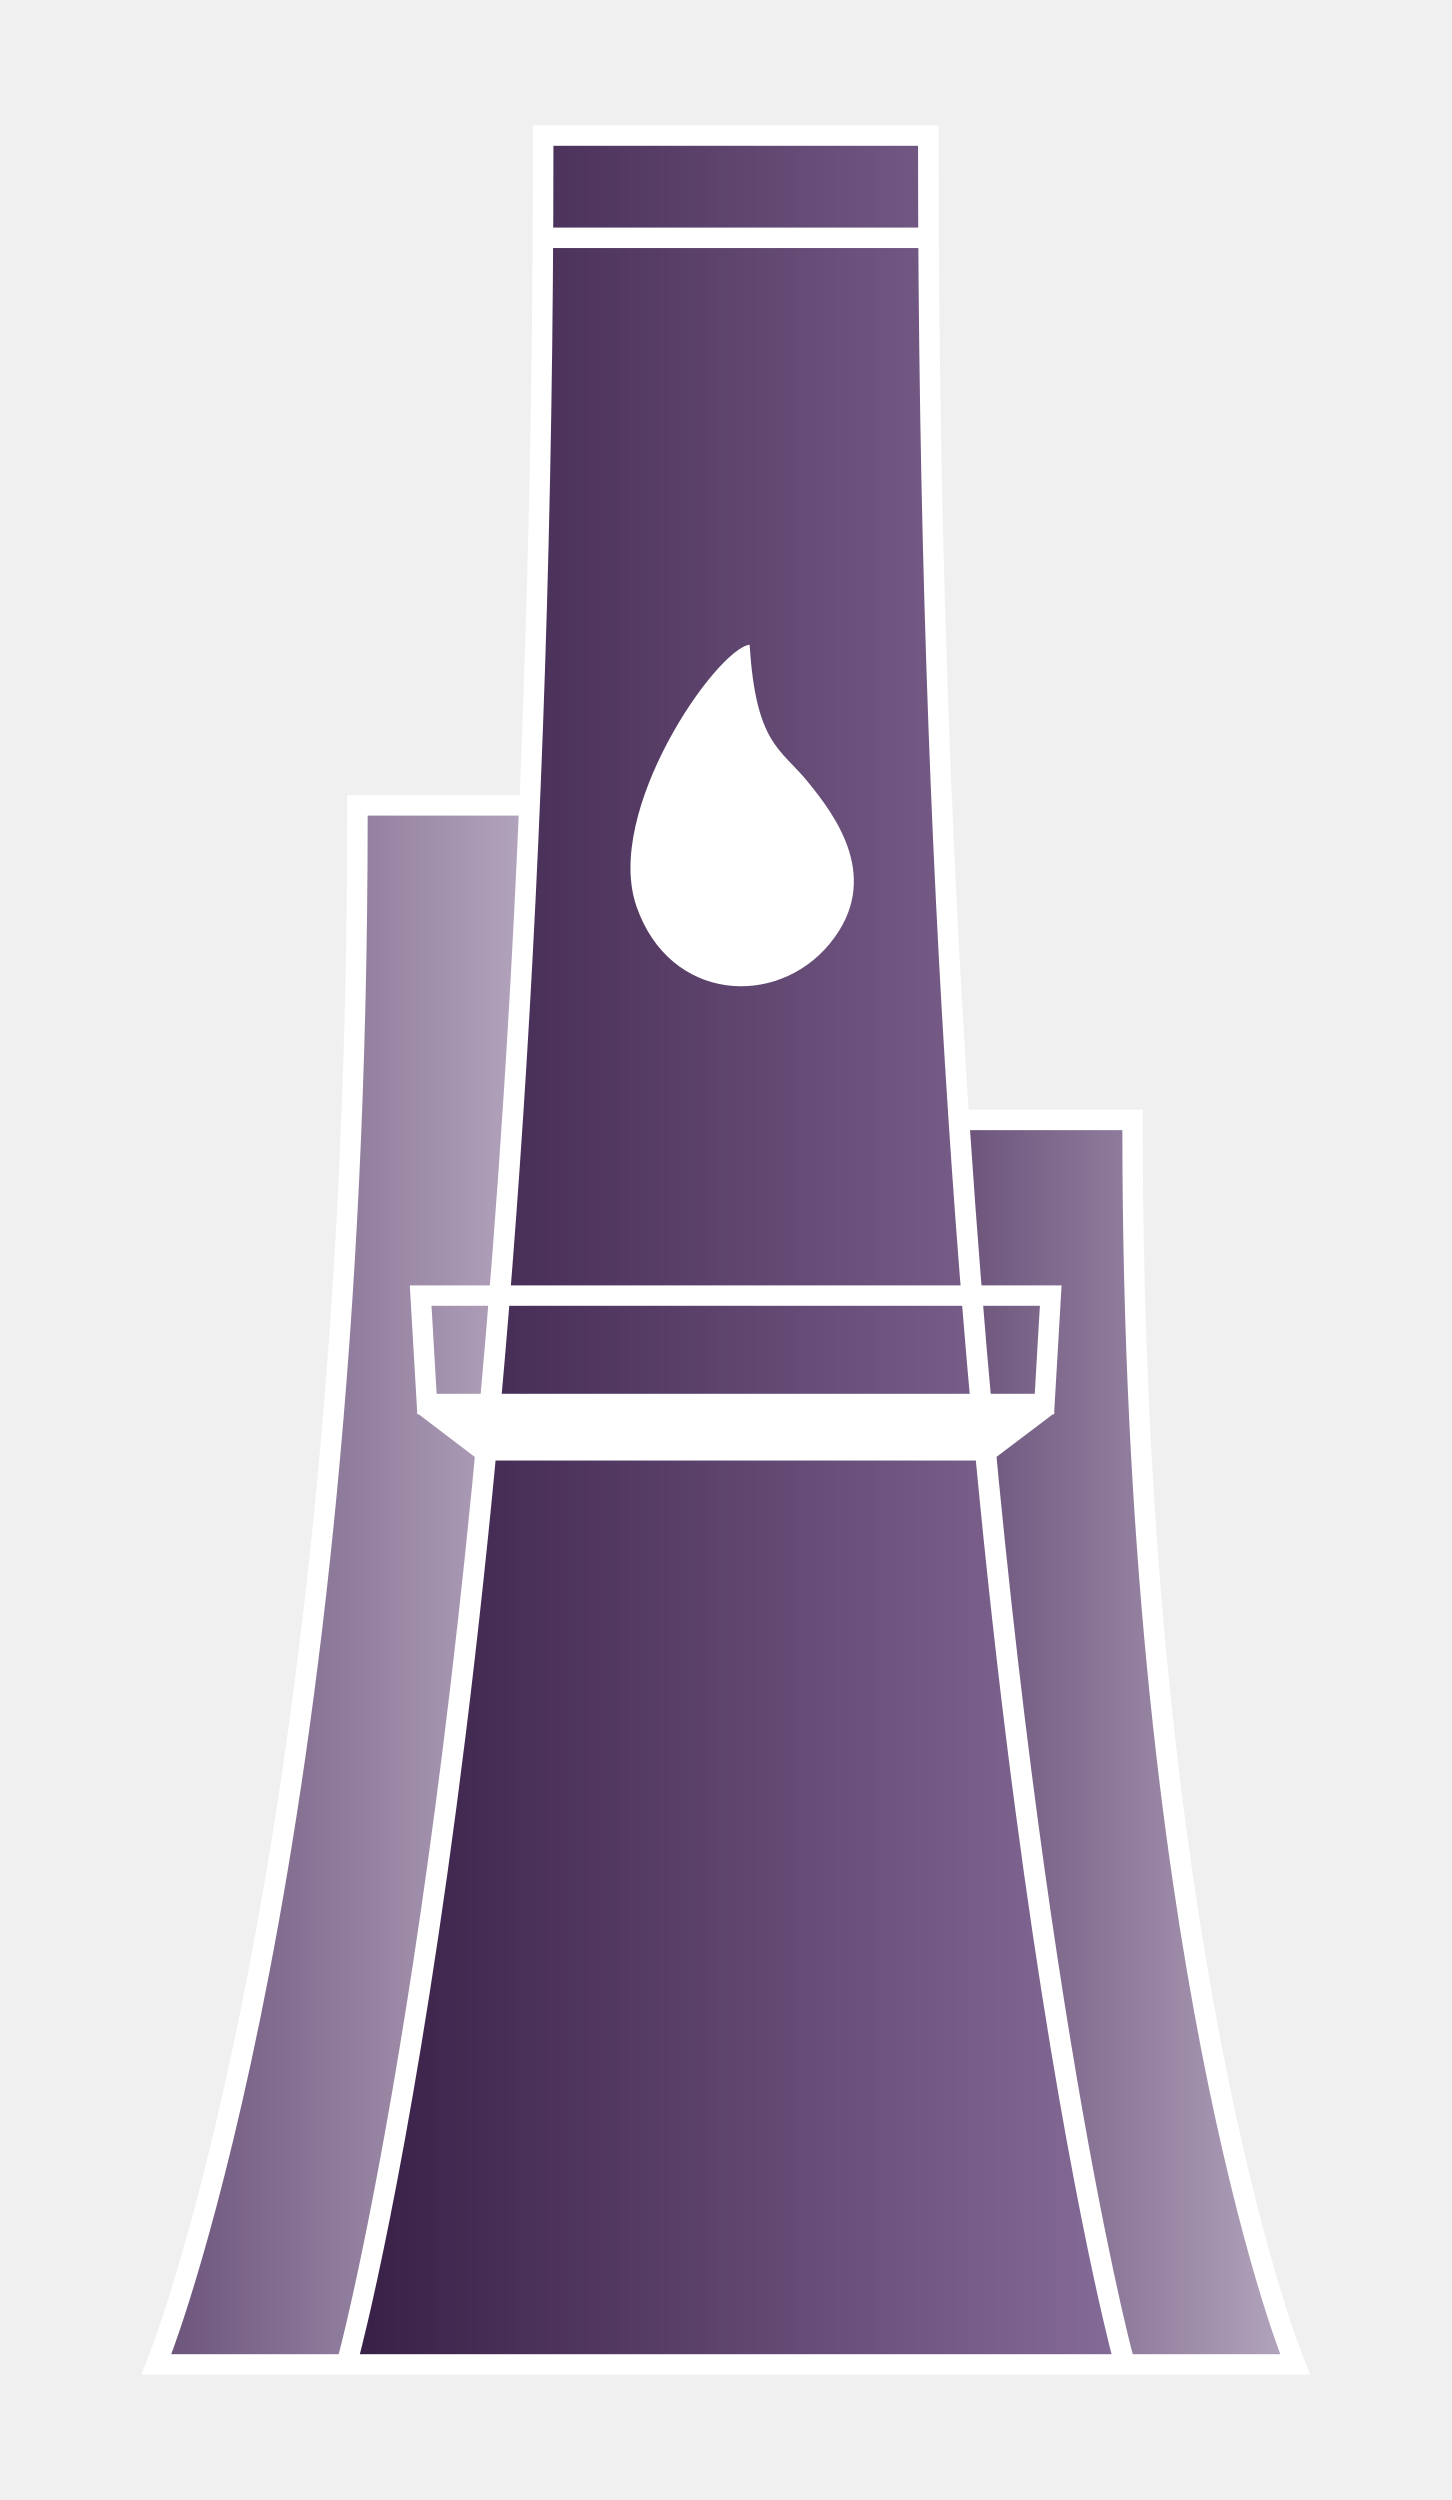
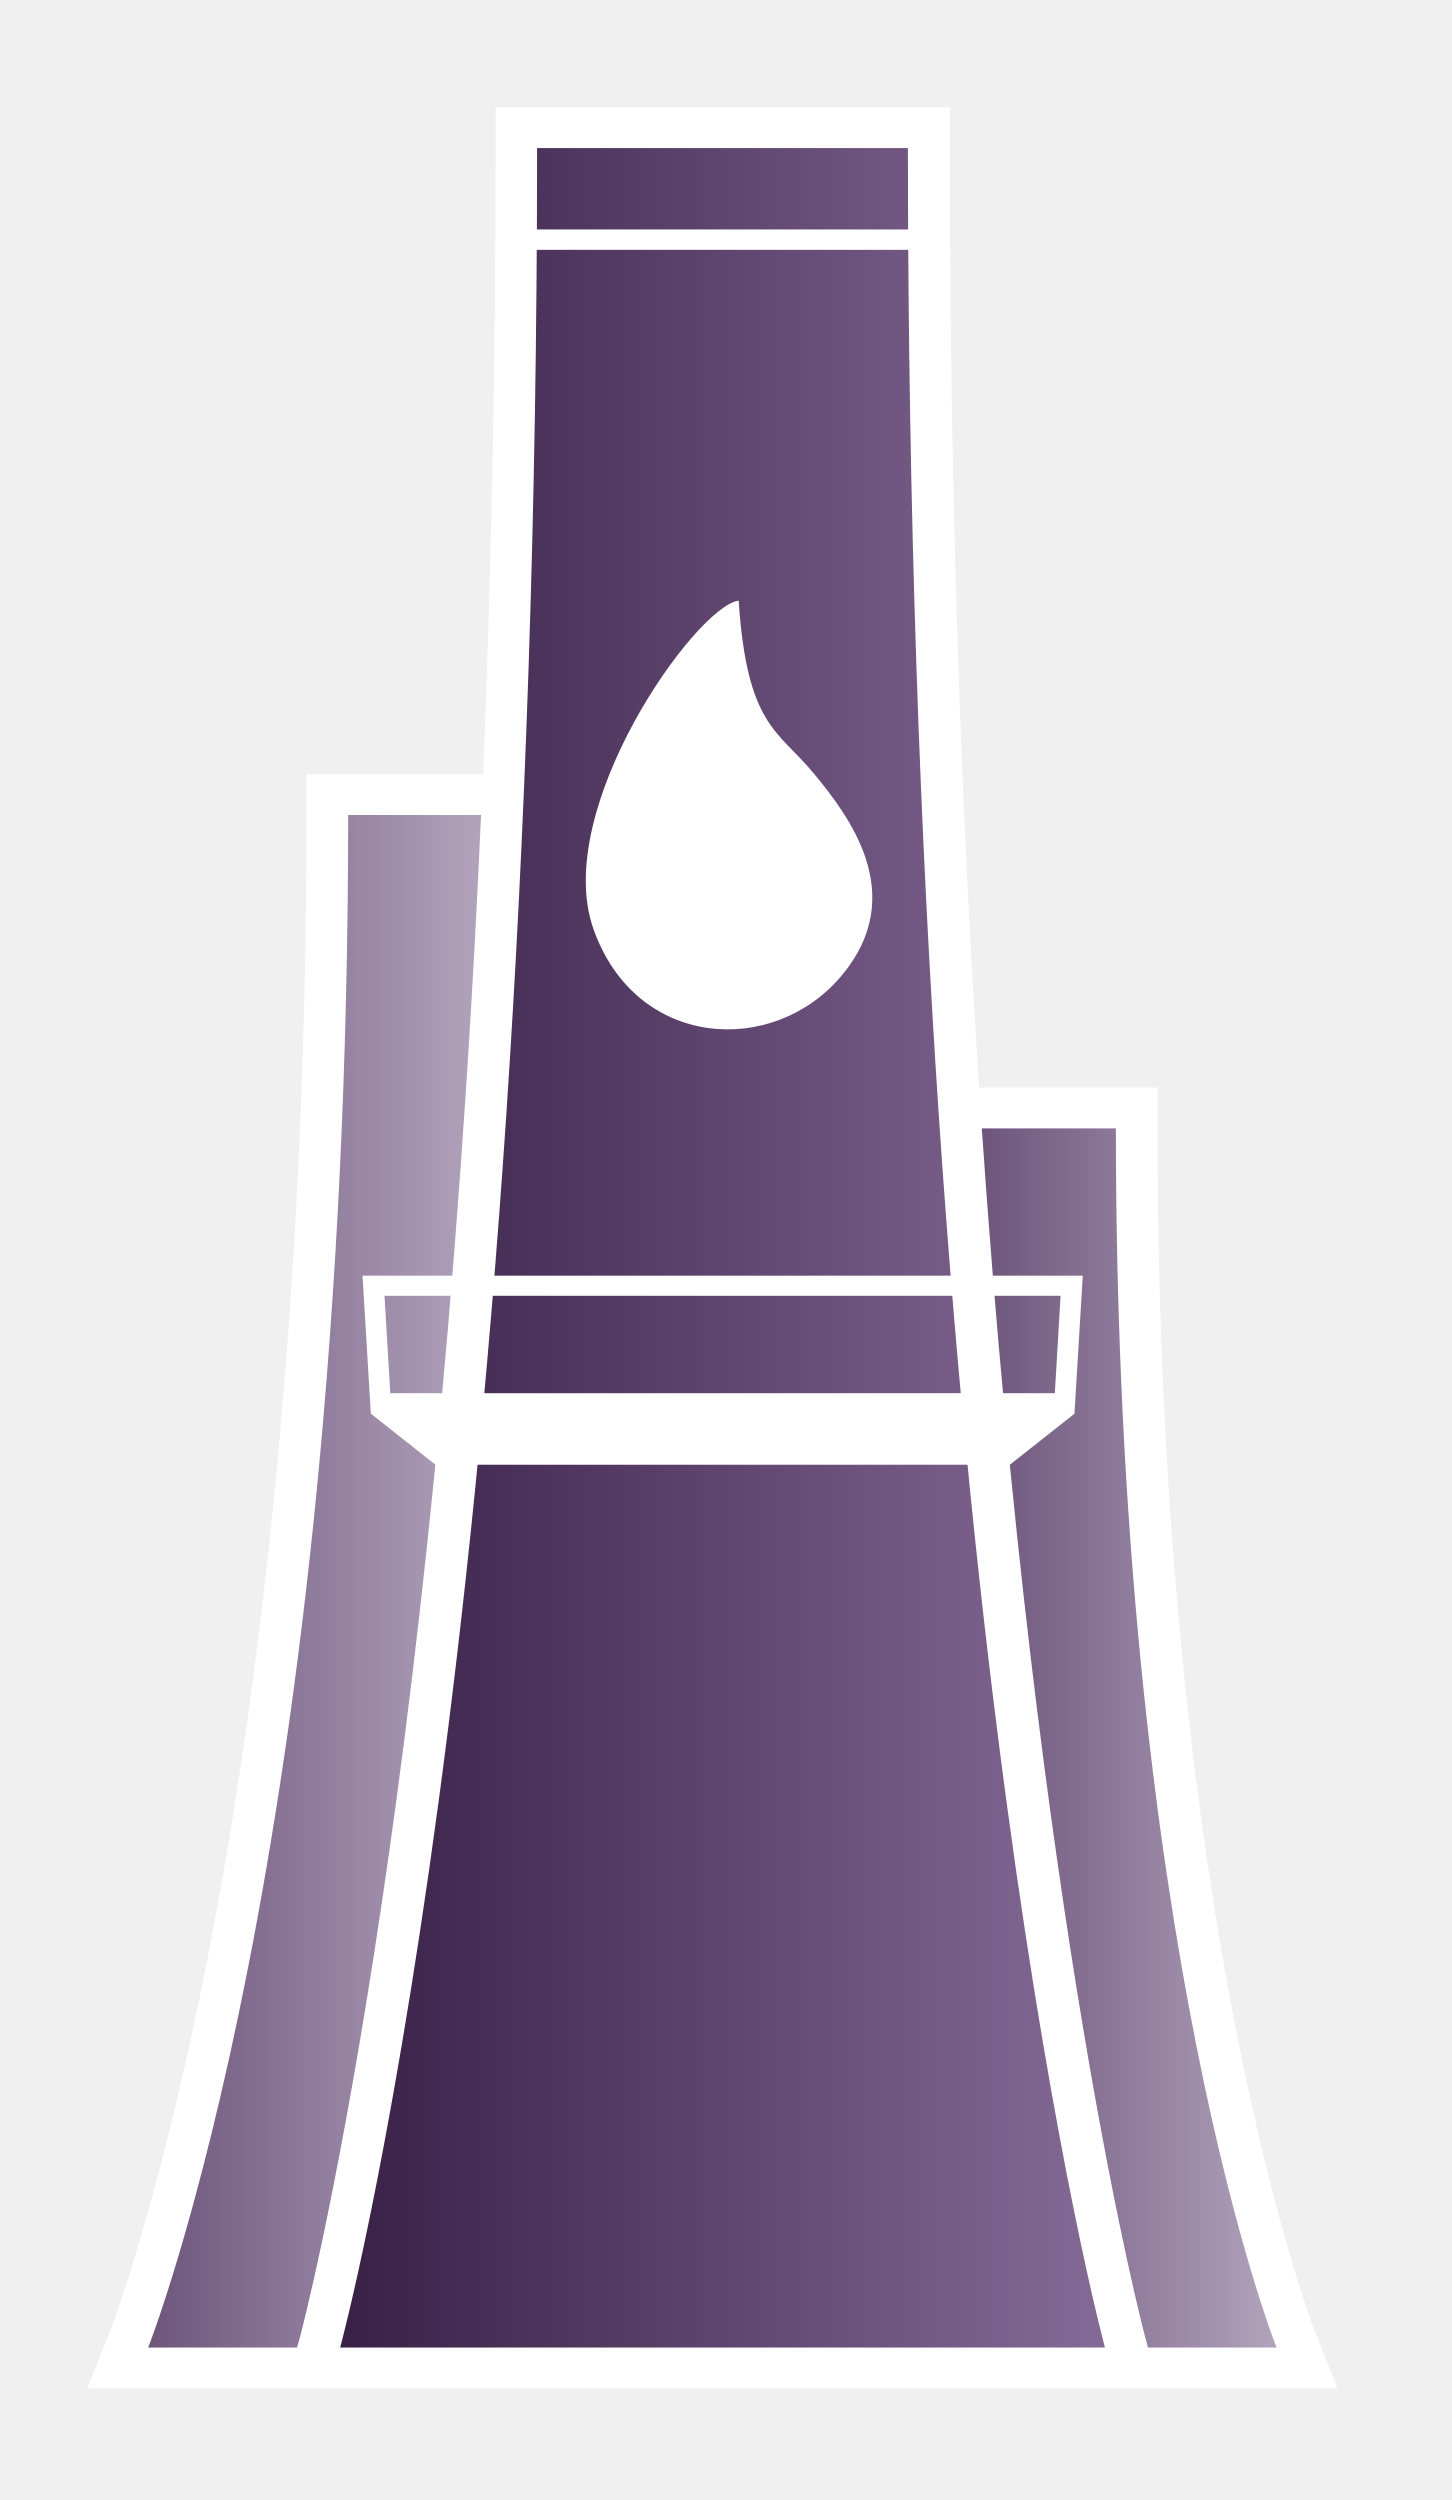
- <svg xmlns="http://www.w3.org/2000/svg" xmlns:xlink="http://www.w3.org/1999/xlink" id="c3c2b4fe-0394-41d0-bf8e-adf3dae5c0f5" data-name="Layer 1" viewBox="0 0 348.38 600">
+ <svg xmlns="http://www.w3.org/2000/svg" xmlns:xlink="http://www.w3.org/1999/xlink" id="fdfb8345-4fe8-4ae9-92ae-3a1565475e66" data-name="Layer 1" viewBox="0 0 348.38 600">
  <defs>
-     <linearGradient id="e1105194-0eb6-4d70-a5fd-4f456101a328" x1="86.36" y1="300" x2="266.78" y2="300" gradientUnits="userSpaceOnUse">
+     <linearGradient id="3a536dcf-a02f-4b20-a5e7-2964973ae081" x1="35.59" y1="379.5" x2="115.44" y2="379.5" gradientUnits="userSpaceOnUse">
+       <stop offset="0" stop-color="#949494" />
+       <stop offset="0" stop-color="#6d557c" />
+       <stop offset="1" stop-color="#b2a3bc" />
+     </linearGradient>
+     <linearGradient id="dfaa53b2-f1c9-4922-b11a-d9ee137306a2" x1="235.63" y1="417.11" x2="306.37" y2="417.11" xlink:href="#3a536dcf-a02f-4b20-a5e7-2964973ae081" />
+     <linearGradient id="8388987c-748e-461b-a333-975609004e2a" x1="81.64" y1="299.47" x2="265.19" y2="299.47" gradientUnits="userSpaceOnUse">
      <stop offset="0" stop-color="#949494" />
      <stop offset="0" stop-color="#392047" />
      <stop offset="1" stop-color="#846a96" />
    </linearGradient>
-     <linearGradient id="1c886990-20b7-4192-9fb8-245cda911508" x1="41.09" y1="380.36" x2="124.49" y2="380.36" gradientUnits="userSpaceOnUse">
-       <stop offset="0" stop-color="#949494" />
-       <stop offset="0" stop-color="#6d557c" />
-       <stop offset="1" stop-color="#b2a3bc" />
-     </linearGradient>
-     <linearGradient id="ca99dc6b-7687-4533-98e1-4fb13daa4146" x1="232.81" y1="418.12" x2="307.27" y2="418.12" xlink:href="#1c886990-20b7-4192-9fb8-245cda911508" />
  </defs>
  <g>
-     <path d="M311.84,563.22c-0.38-1-37.57-98.21-37.57-292v-4.91h-41.8c-4.34-66.09-7.23-143.19-7.23-231.33V30.08H127.91V35c0,56.49-1.2,108.38-3.19,155.81H83.33v4.91C83.33,439.61,37,562,36.51,563.23l-2.59,6.68H314.46Z" style="fill: #fff" />
-     <path d="M266.78,565H86.36s46.46-174.22,46.46-530h87.51C220.33,390.79,266.78,565,266.78,565Z" style="fill: url(#e1105194-0eb6-4d70-a5fd-4f456101a328)" />
-     <path d="M81.61,563.74c0.39-1.45,32.26-124.13,42.88-368H88.24C88.24,443.62,41.09,565,41.09,565H81.28Z" style="fill: url(#1c886990-20b7-4192-9fb8-245cda911508)" />
-     <path d="M271.53,563.74l0.34,1.26h35.41s-37.91-96.56-37.91-293.77H232.81C245.84,464.94,271.18,562.45,271.53,563.74Z" style="fill: url(#ca99dc6b-7687-4533-98e1-4fb13daa4146)" />
-     <rect x="130.96" y="54.62" width="91.21" height="4.91" style="fill: #fff" />
-     <path d="M179.9,154.73c1.55,24,7.37,24.79,14,32.94s18,23.29,5.24,38.81-38.42,14-46.38-8.93S171.95,155.75,179.9,154.73Z" style="fill: #fff" />
-     <path d="M253,339l1.78-30.51H98.35L100.13,339H99.94l0.2,0.15,0,0.28h0.35l14.6,11.1H238l14.66-11.09H253l0-.28,0.2-.15H253Zm-3.43-25.61-1.23,21.13H104.79l-1.23-21.13h146Z" style="fill: #fff" />
+     <path d="M315.67,559.83c-0.38-.94-37.87-97.2-37.87-289V261H235c-4.24-64.71-7.05-139.84-7.05-225.52V25.75h-109v9.78c0,54.33-1.13,104.42-3,150.3H73.57v9.78c0,126.34-12.86,218.66-23.65,273.86-11.69,59.8-23.53,90.11-23.64,90.41L21,573.17H321Z" style="fill: #fff" />
+     <path d="M72,560.89c0.39-1.44,32.68-123,43.45-365.29H83.56c0,246.91-48,367.81-48,367.81H71.3Z" style="fill: url(#3a536dcf-a02f-4b20-a5e7-2964973ae081)" />
+     <path d="M274.84,560.89l0.68,2.52h30.85s-38.56-96.18-38.56-292.59H235.63C248.85,462.9,274.49,559.61,274.84,560.89Z" style="fill: url(#dfaa53b2-f1c9-4922-b11a-d9ee137306a2)" />
+     <path d="M265.19,563.41H81.64S128.9,389.89,128.9,35.53h89C217.93,389.89,265.19,563.41,265.19,563.41Z" style="fill: url(#8388987c-748e-461b-a333-975609004e2a)" />
+     <rect x="120.03" y="55.07" width="106.77" height="4.89" style="fill: #fff" />
+     <path d="M177.28,144.15c2,30.15,9.46,31.12,17.92,41.35s23.14,29.24,6.72,48.73S152.64,251.77,142.44,223,167.08,145.43,177.28,144.15Z" style="fill: #fff" />
+     <path d="M87,306.15l2,33.13,15.52,12.26H242.36l15.51-12.25,2-33.13H87ZM254.54,311l-1.38,23.36H93.67L92.28,311H254.54Z" style="fill: #fff" />
  </g>
</svg>
